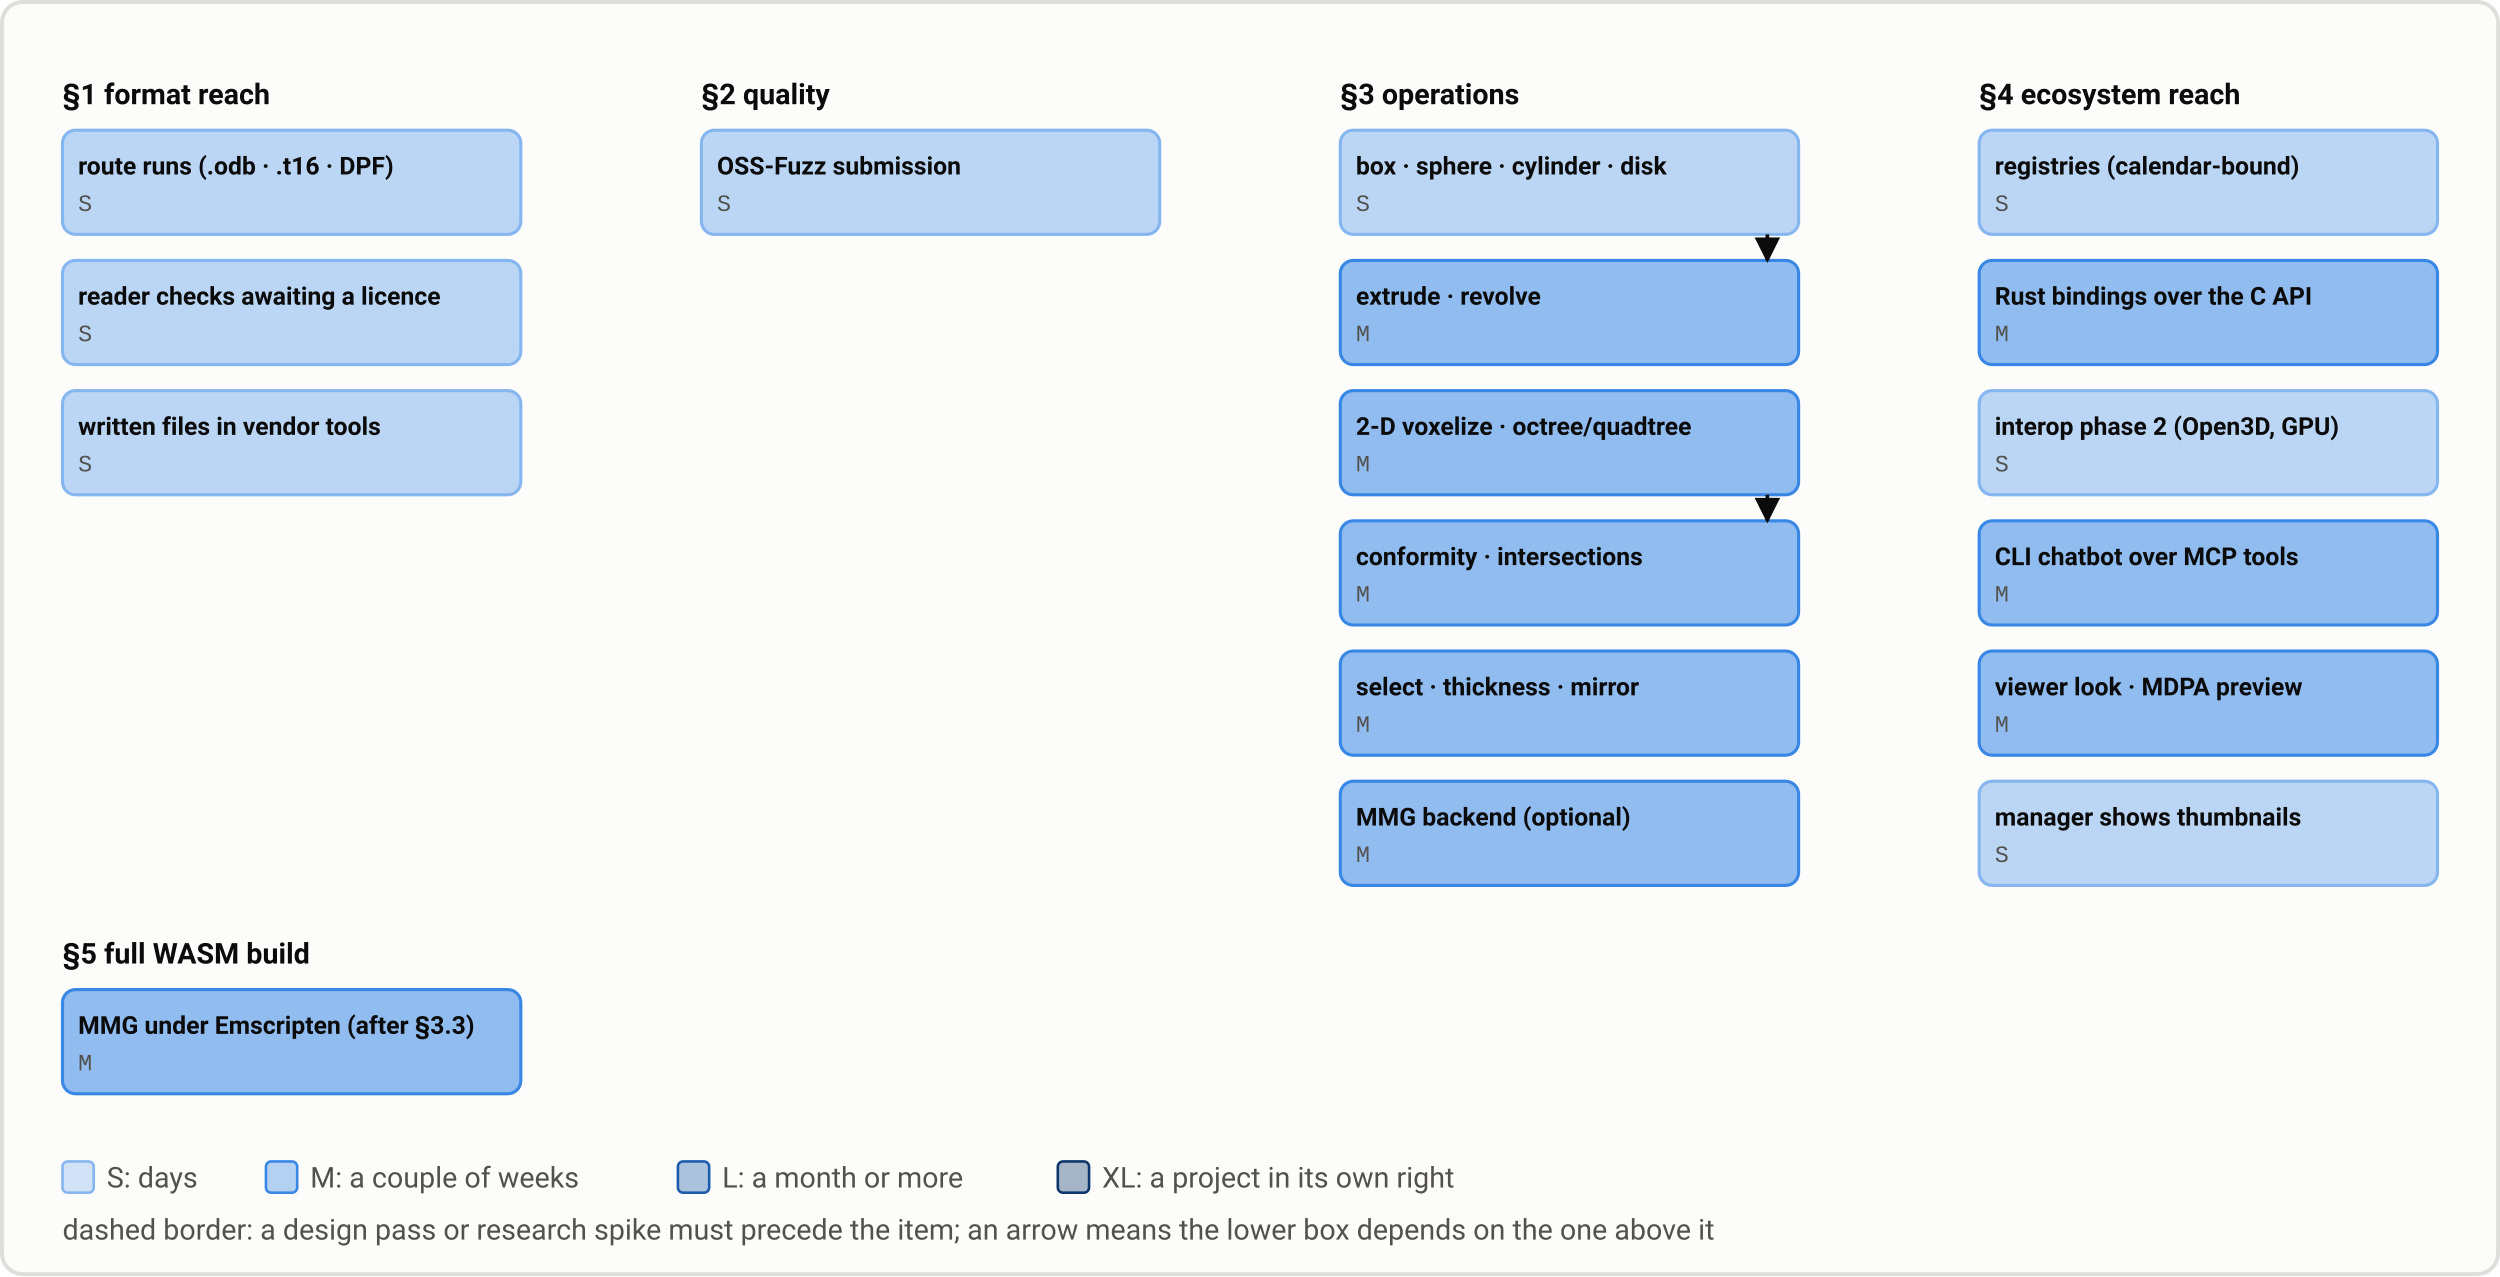
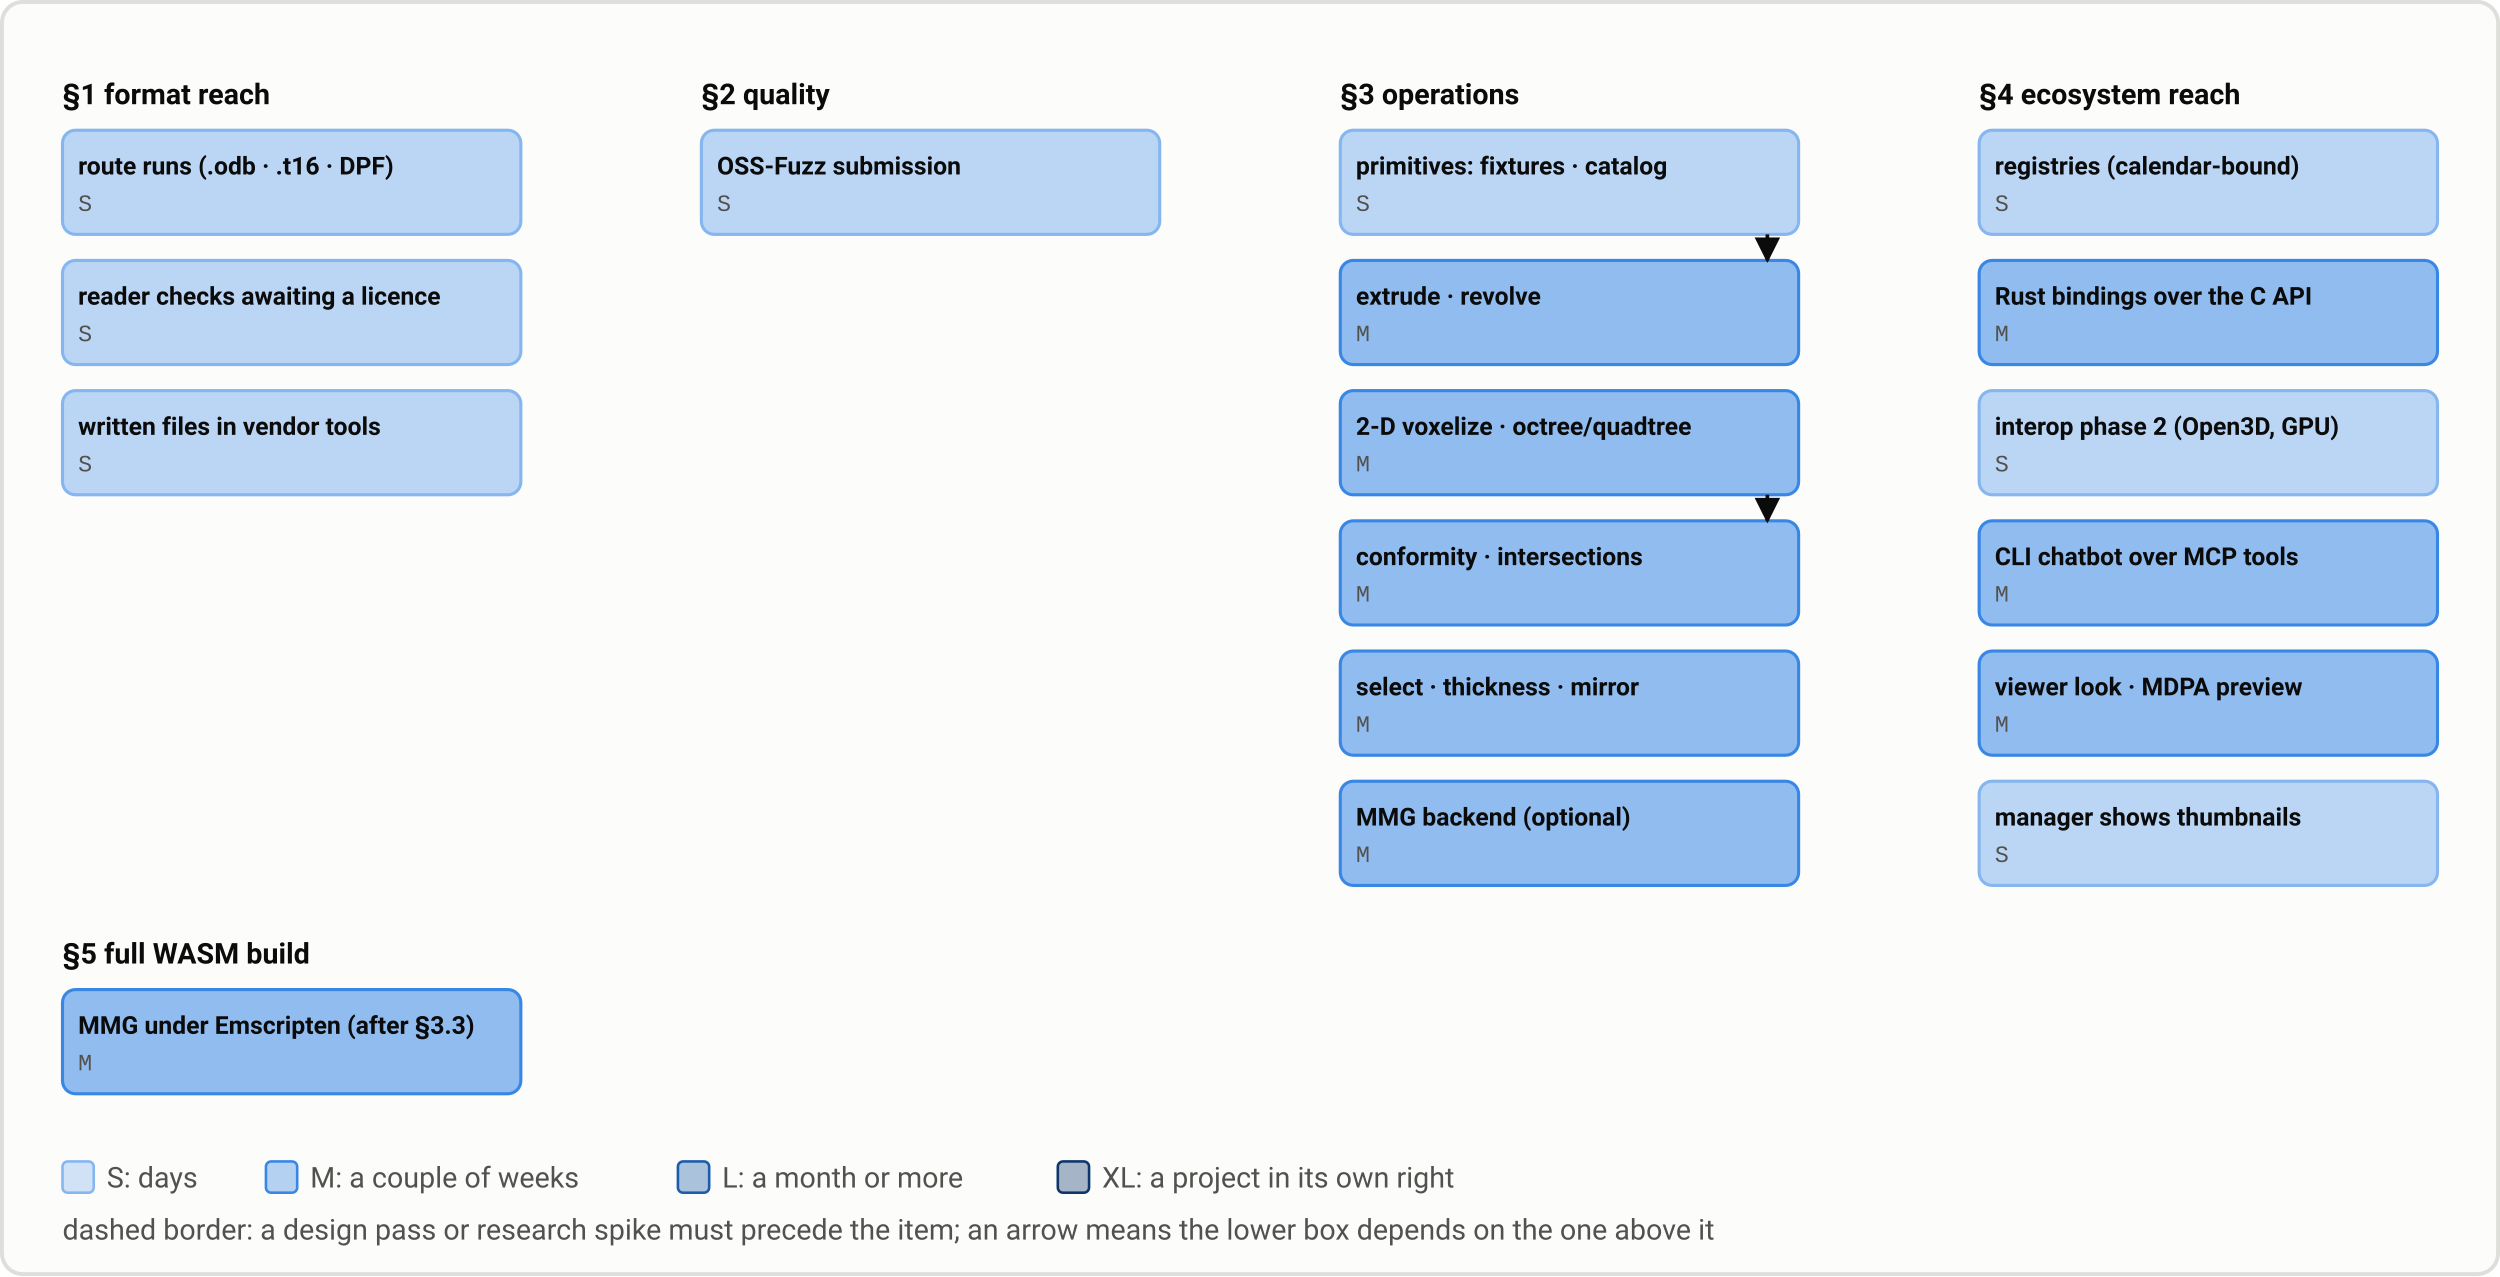
<svg xmlns="http://www.w3.org/2000/svg" viewBox="0 0 960 490" width="960" height="490" font-family="system-ui, -apple-system, 'Segoe UI', Roboto, sans-serif" role="img" aria-label="The roadmap at a glance: open items by section, in recommended order, shaded by effort">
  <defs>
    <marker id="arrow-0b0b0b" viewBox="0 0 10 10" refX="9" refY="5" markerWidth="7" markerHeight="7" orient="auto-start-reverse">
      <path d="M 0 0 L 10 5 L 0 10 z" fill="#0b0b0b" />
    </marker>
  </defs>
  <rect x="0.75" y="0.75" width="958.5" height="488.5" rx="8" fill="#fcfcfb" stroke="#dededa" stroke-width="1.5" />
  <text x="24" y="40" font-family="system-ui, -apple-system, 'Segoe UI', Roboto, sans-serif" font-size="11" font-weight="700" fill="#0b0b0b">§1 format reach</text>
  <rect x="24" y="50" width="176" height="40" rx="5" fill="#86b6ef" fill-opacity="0.55" stroke="#86b6ef" stroke-width="1.2" />
  <text x="30" y="67" font-family="system-ui, -apple-system, 'Segoe UI', Roboto, sans-serif" font-size="9.5" font-weight="600" fill="#0b0b0b">route runs (.odb · .t16 · DPF)</text>
  <text x="30" y="81" font-family="ui-monospace, SFMono-Regular, Menlo, Consolas, 'Liberation Mono', monospace" font-size="9" fill="#52514e">S</text>
  <rect x="24" y="100" width="176" height="40" rx="5" fill="#86b6ef" fill-opacity="0.55" stroke="#86b6ef" stroke-width="1.2" />
  <text x="30" y="117" font-family="system-ui, -apple-system, 'Segoe UI', Roboto, sans-serif" font-size="9.5" font-weight="600" fill="#0b0b0b">reader checks awaiting a licence</text>
  <text x="30" y="131" font-family="ui-monospace, SFMono-Regular, Menlo, Consolas, 'Liberation Mono', monospace" font-size="9" fill="#52514e">S</text>
  <rect x="24" y="150" width="176" height="40" rx="5" fill="#86b6ef" fill-opacity="0.55" stroke="#86b6ef" stroke-width="1.2" />
  <text x="30" y="167" font-family="system-ui, -apple-system, 'Segoe UI', Roboto, sans-serif" font-size="9.5" font-weight="600" fill="#0b0b0b">written files in vendor tools</text>
  <text x="30" y="181" font-family="ui-monospace, SFMono-Regular, Menlo, Consolas, 'Liberation Mono', monospace" font-size="9" fill="#52514e">S</text>
  <text x="269.33" y="40" font-family="system-ui, -apple-system, 'Segoe UI', Roboto, sans-serif" font-size="11" font-weight="700" fill="#0b0b0b">§2 quality</text>
  <rect x="269.33" y="50" width="176" height="40" rx="5" fill="#86b6ef" fill-opacity="0.55" stroke="#86b6ef" stroke-width="1.2" />
  <text x="275.33" y="67" font-family="system-ui, -apple-system, 'Segoe UI', Roboto, sans-serif" font-size="9.5" font-weight="600" fill="#0b0b0b">OSS-Fuzz submission</text>
  <text x="275.33" y="81" font-family="ui-monospace, SFMono-Regular, Menlo, Consolas, 'Liberation Mono', monospace" font-size="9" fill="#52514e">S</text>
  <text x="514.67" y="40" font-family="system-ui, -apple-system, 'Segoe UI', Roboto, sans-serif" font-size="11" font-weight="700" fill="#0b0b0b">§3 operations</text>
  <rect x="514.67" y="50" width="176" height="40" rx="5" fill="#86b6ef" fill-opacity="0.55" stroke="#86b6ef" stroke-width="1.2" />
-   <text x="520.67" y="67" font-family="system-ui, -apple-system, 'Segoe UI', Roboto, sans-serif" font-size="9.5" font-weight="600" fill="#0b0b0b">box · sphere · cylinder · disk</text>
+   <text x="520.67" y="67" font-family="system-ui, -apple-system, 'Segoe UI', Roboto, sans-serif" font-size="9.5" font-weight="600" fill="#0b0b0b">primitives: fixtures · catalog</text>
  <text x="520.67" y="81" font-family="ui-monospace, SFMono-Regular, Menlo, Consolas, 'Liberation Mono', monospace" font-size="9" fill="#52514e">S</text>
  <rect x="514.67" y="100" width="176" height="40" rx="5" fill="#3987e5" fill-opacity="0.55" stroke="#3987e5" stroke-width="1.2" />
  <text x="520.67" y="117" font-family="system-ui, -apple-system, 'Segoe UI', Roboto, sans-serif" font-size="9.5" font-weight="600" fill="#0b0b0b">extrude · revolve</text>
  <text x="520.67" y="131" font-family="ui-monospace, SFMono-Regular, Menlo, Consolas, 'Liberation Mono', monospace" font-size="9" fill="#52514e">M</text>
  <rect x="514.67" y="150" width="176" height="40" rx="5" fill="#3987e5" fill-opacity="0.55" stroke="#3987e5" stroke-width="1.2" />
  <text x="520.67" y="167" font-family="system-ui, -apple-system, 'Segoe UI', Roboto, sans-serif" font-size="9.5" font-weight="600" fill="#0b0b0b">2-D voxelize · octree/quadtree</text>
  <text x="520.67" y="181" font-family="ui-monospace, SFMono-Regular, Menlo, Consolas, 'Liberation Mono', monospace" font-size="9" fill="#52514e">M</text>
  <rect x="514.67" y="200" width="176" height="40" rx="5" fill="#3987e5" fill-opacity="0.55" stroke="#3987e5" stroke-width="1.2" />
  <text x="520.67" y="217" font-family="system-ui, -apple-system, 'Segoe UI', Roboto, sans-serif" font-size="9.5" font-weight="600" fill="#0b0b0b">conformity · intersections</text>
  <text x="520.67" y="231" font-family="ui-monospace, SFMono-Regular, Menlo, Consolas, 'Liberation Mono', monospace" font-size="9" fill="#52514e">M</text>
  <rect x="514.67" y="250" width="176" height="40" rx="5" fill="#3987e5" fill-opacity="0.55" stroke="#3987e5" stroke-width="1.2" />
  <text x="520.67" y="267" font-family="system-ui, -apple-system, 'Segoe UI', Roboto, sans-serif" font-size="9.5" font-weight="600" fill="#0b0b0b">select · thickness · mirror</text>
  <text x="520.67" y="281" font-family="ui-monospace, SFMono-Regular, Menlo, Consolas, 'Liberation Mono', monospace" font-size="9" fill="#52514e">M</text>
  <rect x="514.67" y="300" width="176" height="40" rx="5" fill="#3987e5" fill-opacity="0.55" stroke="#3987e5" stroke-width="1.2" />
  <text x="520.67" y="317" font-family="system-ui, -apple-system, 'Segoe UI', Roboto, sans-serif" font-size="9.5" font-weight="600" fill="#0b0b0b">MMG backend (optional)</text>
  <text x="520.67" y="331" font-family="ui-monospace, SFMono-Regular, Menlo, Consolas, 'Liberation Mono', monospace" font-size="9" fill="#52514e">M</text>
  <line x1="678.67" y1="90" x2="678.67" y2="100" stroke="#0b0b0b" stroke-width="1.4" marker-end="url(#arrow-0b0b0b)" />
  <line x1="678.67" y1="190" x2="678.67" y2="200" stroke="#0b0b0b" stroke-width="1.4" marker-end="url(#arrow-0b0b0b)" />
  <text x="760" y="40" font-family="system-ui, -apple-system, 'Segoe UI', Roboto, sans-serif" font-size="11" font-weight="700" fill="#0b0b0b">§4 ecosystem reach</text>
  <rect x="760" y="50" width="176" height="40" rx="5" fill="#86b6ef" fill-opacity="0.55" stroke="#86b6ef" stroke-width="1.2" />
  <text x="766" y="67" font-family="system-ui, -apple-system, 'Segoe UI', Roboto, sans-serif" font-size="9.5" font-weight="600" fill="#0b0b0b">registries (calendar-bound)</text>
  <text x="766" y="81" font-family="ui-monospace, SFMono-Regular, Menlo, Consolas, 'Liberation Mono', monospace" font-size="9" fill="#52514e">S</text>
  <rect x="760" y="100" width="176" height="40" rx="5" fill="#3987e5" fill-opacity="0.55" stroke="#3987e5" stroke-width="1.2" />
  <text x="766" y="117" font-family="system-ui, -apple-system, 'Segoe UI', Roboto, sans-serif" font-size="9.5" font-weight="600" fill="#0b0b0b">Rust bindings over the C API</text>
  <text x="766" y="131" font-family="ui-monospace, SFMono-Regular, Menlo, Consolas, 'Liberation Mono', monospace" font-size="9" fill="#52514e">M</text>
  <rect x="760" y="150" width="176" height="40" rx="5" fill="#86b6ef" fill-opacity="0.55" stroke="#86b6ef" stroke-width="1.2" />
  <text x="766" y="167" font-family="system-ui, -apple-system, 'Segoe UI', Roboto, sans-serif" font-size="9.5" font-weight="600" fill="#0b0b0b">interop phase 2 (Open3D, GPU)</text>
  <text x="766" y="181" font-family="ui-monospace, SFMono-Regular, Menlo, Consolas, 'Liberation Mono', monospace" font-size="9" fill="#52514e">S</text>
  <rect x="760" y="200" width="176" height="40" rx="5" fill="#3987e5" fill-opacity="0.55" stroke="#3987e5" stroke-width="1.2" />
  <text x="766" y="217" font-family="system-ui, -apple-system, 'Segoe UI', Roboto, sans-serif" font-size="9.5" font-weight="600" fill="#0b0b0b">CLI chatbot over MCP tools</text>
  <text x="766" y="231" font-family="ui-monospace, SFMono-Regular, Menlo, Consolas, 'Liberation Mono', monospace" font-size="9" fill="#52514e">M</text>
  <rect x="760" y="250" width="176" height="40" rx="5" fill="#3987e5" fill-opacity="0.55" stroke="#3987e5" stroke-width="1.2" />
  <text x="766" y="267" font-family="system-ui, -apple-system, 'Segoe UI', Roboto, sans-serif" font-size="9.5" font-weight="600" fill="#0b0b0b">viewer look · MDPA preview</text>
  <text x="766" y="281" font-family="ui-monospace, SFMono-Regular, Menlo, Consolas, 'Liberation Mono', monospace" font-size="9" fill="#52514e">M</text>
  <rect x="760" y="300" width="176" height="40" rx="5" fill="#86b6ef" fill-opacity="0.55" stroke="#86b6ef" stroke-width="1.2" />
  <text x="766" y="317" font-family="system-ui, -apple-system, 'Segoe UI', Roboto, sans-serif" font-size="9.5" font-weight="600" fill="#0b0b0b">manager shows thumbnails</text>
  <text x="766" y="331" font-family="ui-monospace, SFMono-Regular, Menlo, Consolas, 'Liberation Mono', monospace" font-size="9" fill="#52514e">S</text>
  <text x="24" y="370" font-family="system-ui, -apple-system, 'Segoe UI', Roboto, sans-serif" font-size="11" font-weight="700" fill="#0b0b0b">§5 full WASM build</text>
  <rect x="24" y="380" width="176" height="40" rx="5" fill="#3987e5" fill-opacity="0.55" stroke="#3987e5" stroke-width="1.2" />
  <text x="30" y="397" font-family="system-ui, -apple-system, 'Segoe UI', Roboto, sans-serif" font-size="9.5" font-weight="600" fill="#0b0b0b">MMG under Emscripten (after §3.3)</text>
  <text x="30" y="411" font-family="ui-monospace, SFMono-Regular, Menlo, Consolas, 'Liberation Mono', monospace" font-size="9" fill="#52514e">M</text>
  <rect x="24" y="446" width="12" height="12" rx="2" fill="#86b6ef" fill-opacity="0.36" stroke="#86b6ef" stroke-width="1" />
  <text x="41" y="456" font-family="system-ui, -apple-system, 'Segoe UI', Roboto, sans-serif" font-size="11" fill="#52514e">S: days</text>
  <rect x="102.12" y="446" width="12" height="12" rx="2" fill="#3987e5" fill-opacity="0.36" stroke="#3987e5" stroke-width="1" />
  <text x="119.12" y="456" font-family="system-ui, -apple-system, 'Segoe UI', Roboto, sans-serif" font-size="11" fill="#52514e">M: a couple of weeks</text>
  <rect x="260.32" y="446" width="12" height="12" rx="2" fill="#1c5cab" fill-opacity="0.36" stroke="#1c5cab" stroke-width="1" />
  <text x="277.32" y="456" font-family="system-ui, -apple-system, 'Segoe UI', Roboto, sans-serif" font-size="11" fill="#52514e">L: a month or more</text>
  <rect x="406.2" y="446" width="12" height="12" rx="2" fill="#0d366b" fill-opacity="0.36" stroke="#0d366b" stroke-width="1" />
  <text x="423.2" y="456" font-family="system-ui, -apple-system, 'Segoe UI', Roboto, sans-serif" font-size="11" fill="#52514e">XL: a project in its own right</text>
  <text x="24" y="476" font-family="system-ui, -apple-system, 'Segoe UI', Roboto, sans-serif" font-size="11" fill="#52514e">dashed border: a design pass or research spike must precede the item; an arrow means the lower box depends on the one above it</text>
</svg>
